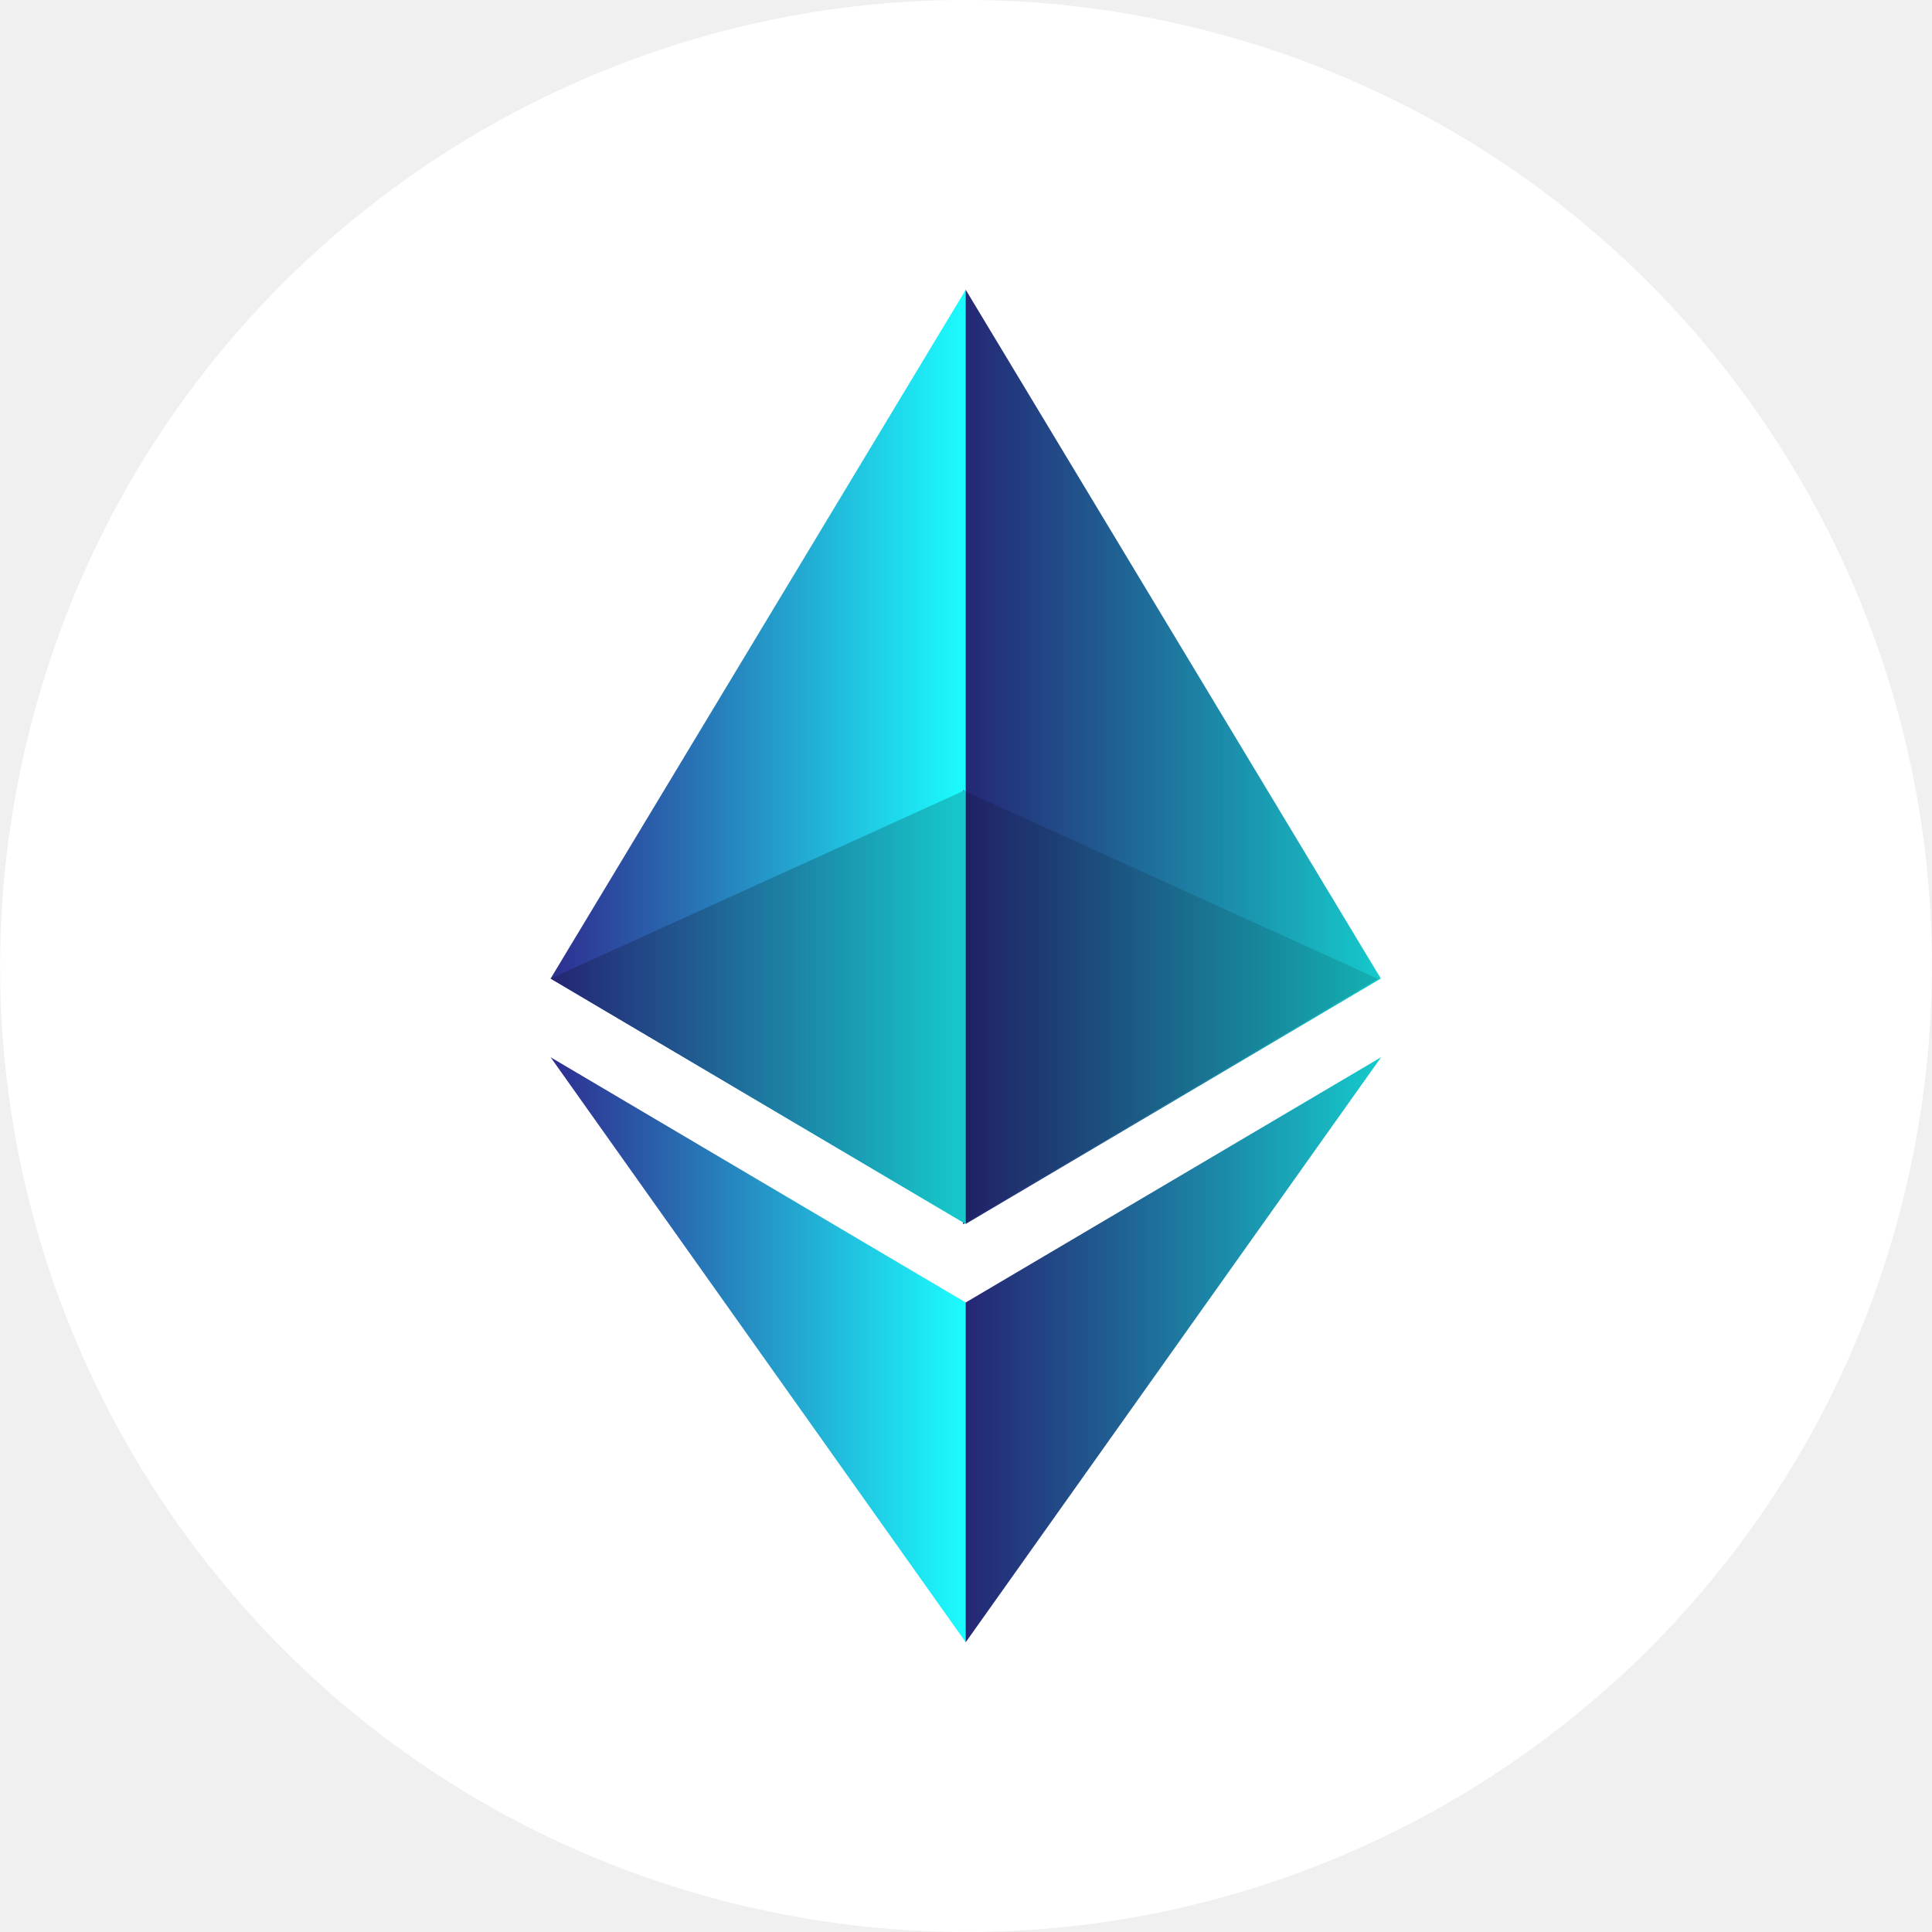
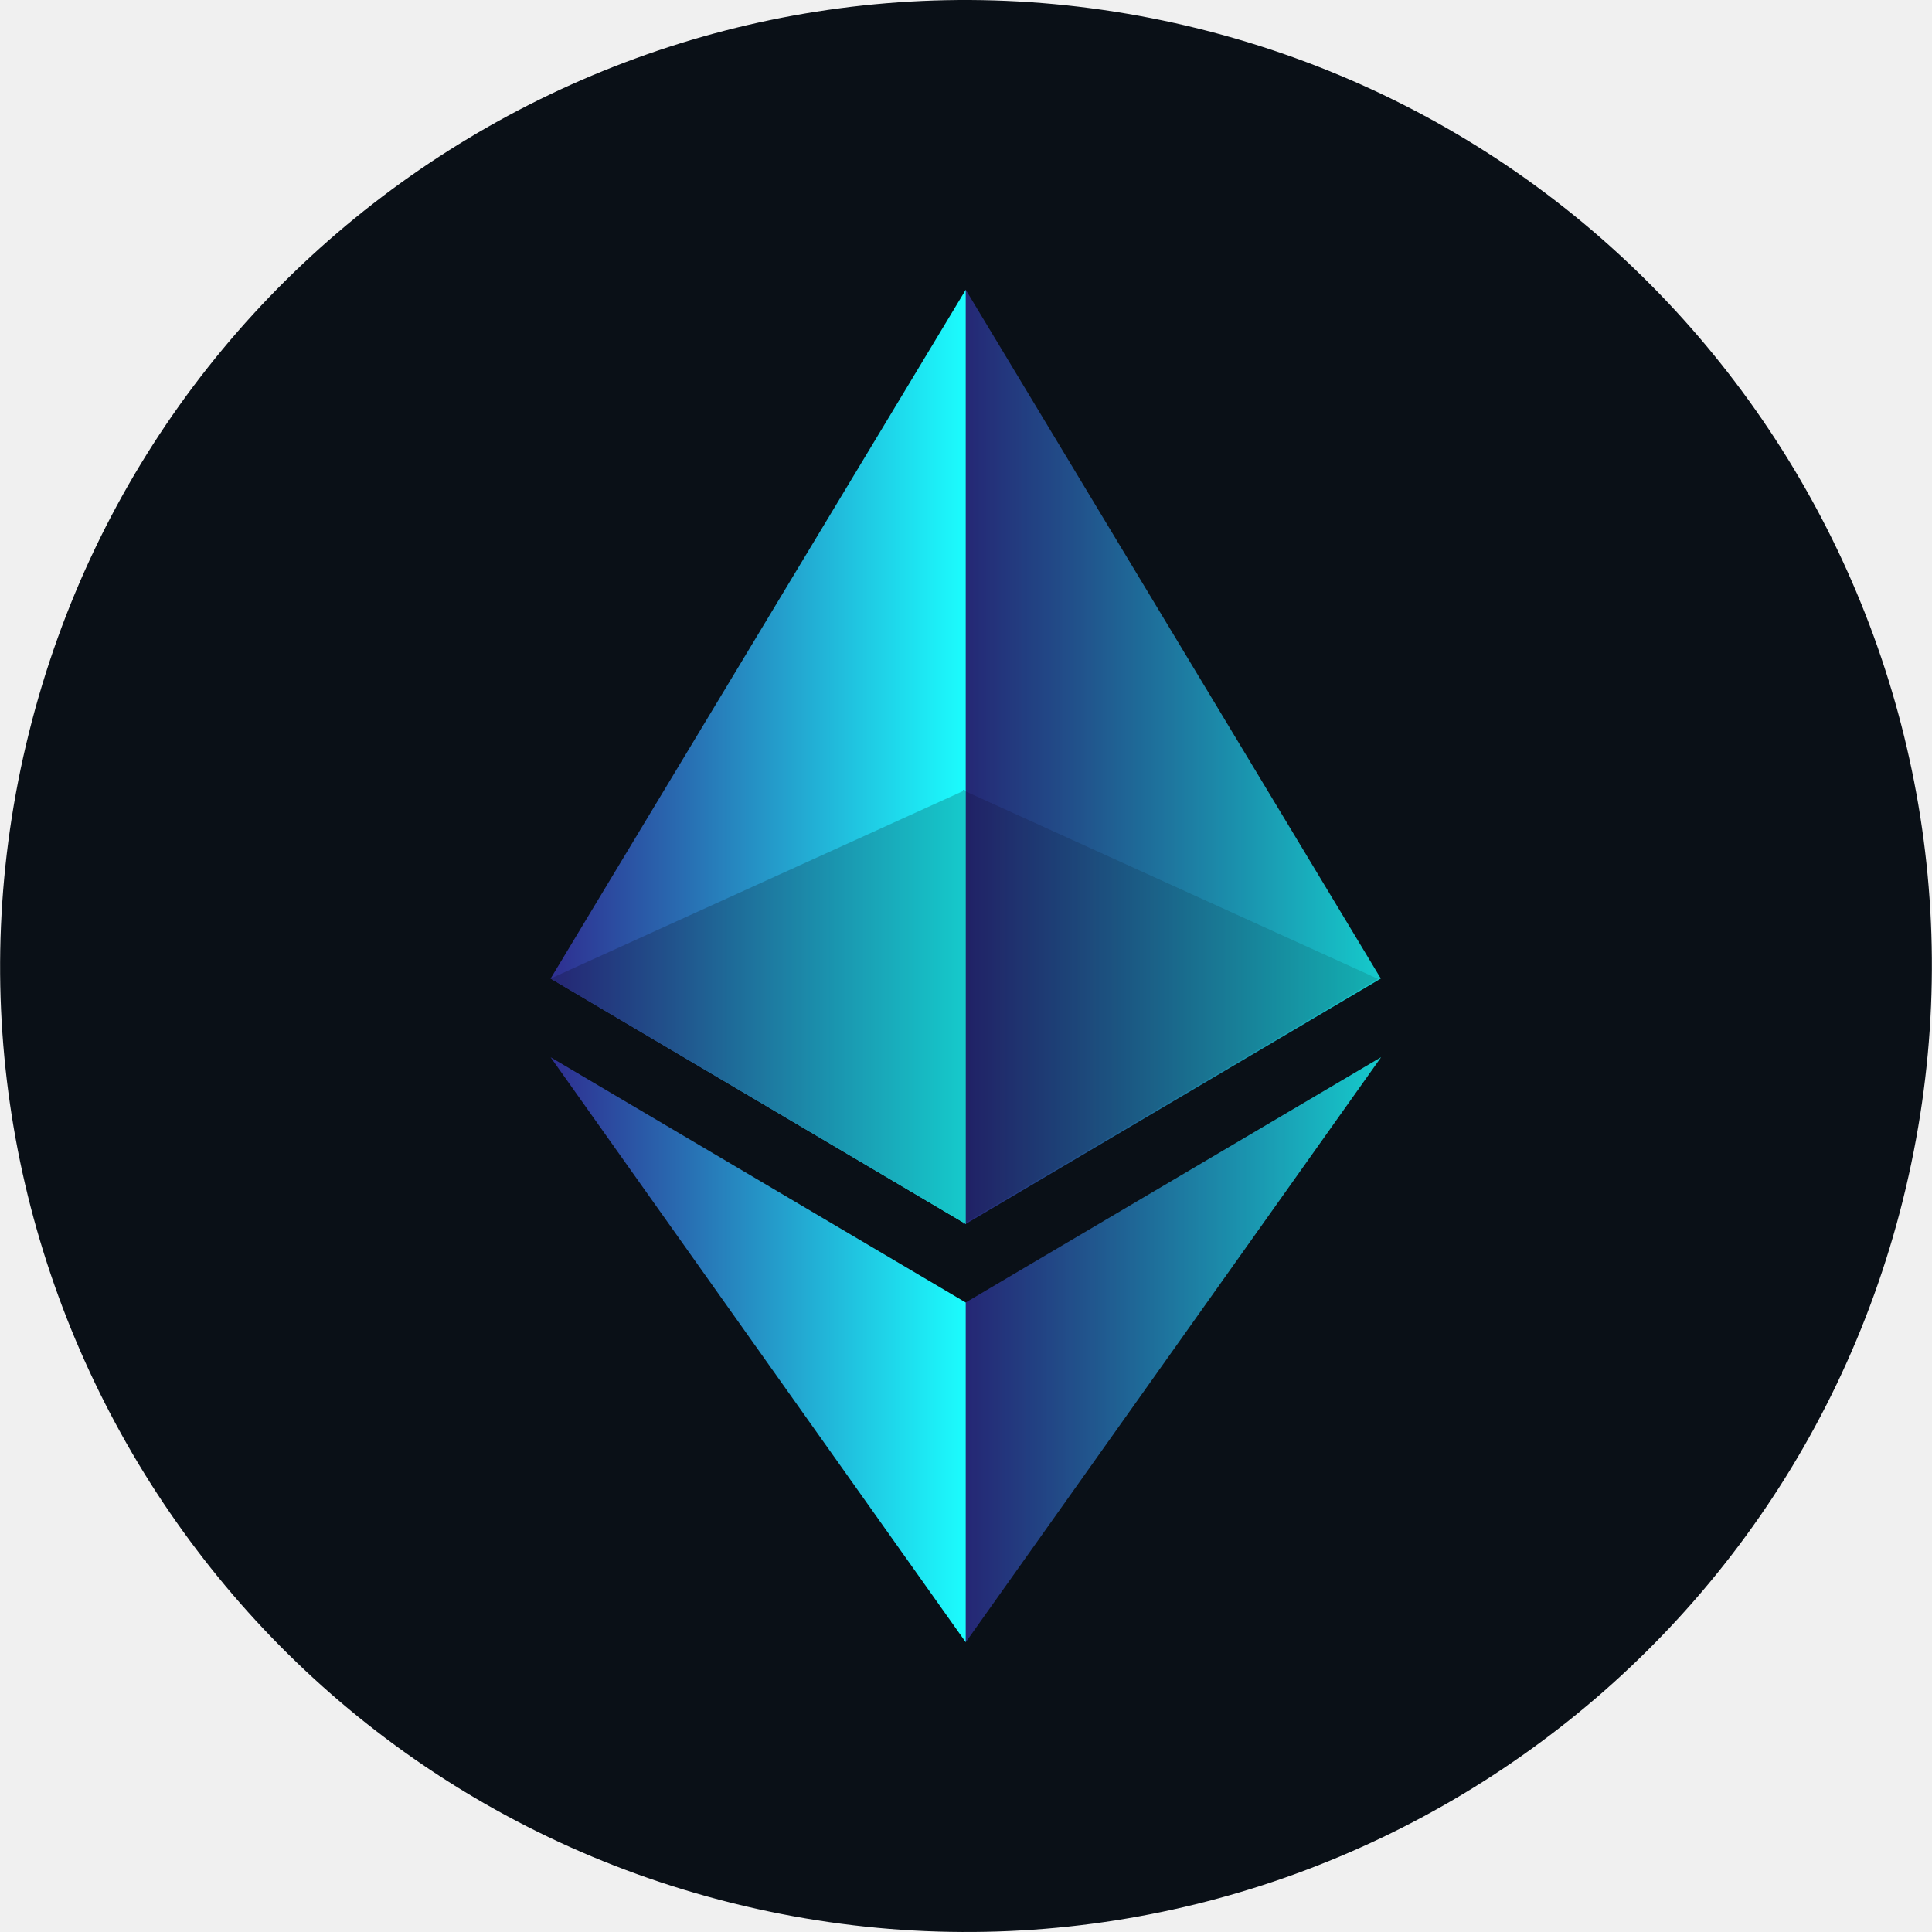
<svg xmlns="http://www.w3.org/2000/svg" width="200" height="200" viewBox="0 0 200 200" fill="none">
-   <g clip-path="url(#clip0_31_2255)">
-     <path d="M196.997 124.191C183.641 177.762 129.381 210.365 75.803 197.006C22.247 183.65 -10.355 129.387 3.006 75.82C16.356 22.242 70.616 -10.363 124.177 2.992C177.752 16.348 210.353 70.617 196.995 124.192L196.996 124.191H196.997Z" fill="white" />
-     <path d="M99.971 30L99.031 33.19V125.761L99.971 126.698L142.94 101.299L99.971 30Z" fill="url(#paint0_linear_31_2255)" />
-     <path d="M99.971 30L99.031 33.19V125.761L99.971 126.698L142.94 101.299L99.971 30Z" fill="black" fill-opacity="0.2" />
-     <path d="M99.971 30L57 101.299L99.971 126.698V81.767V30Z" fill="url(#paint1_linear_31_2255)" />
-     <path d="M99.971 134.834L99.441 135.479V168.455L99.971 170L142.967 109.447L99.971 134.834Z" fill="url(#paint2_linear_31_2255)" />
-     <path d="M99.971 134.834L99.441 135.479V168.455L99.971 170L142.967 109.447L99.971 134.834Z" fill="black" fill-opacity="0.2" />
-     <path d="M99.971 170V134.834L57 109.447L99.971 170Z" fill="url(#paint3_linear_31_2255)" />
-     <path d="M99.7 126.732L142.67 101.332L99.7 81.8V126.732Z" fill="url(#paint4_linear_31_2255)" />
-     <path d="M99.7 126.732L142.67 101.332L99.7 81.8V126.732Z" fill="black" fill-opacity="0.3" />
-     <path d="M57 101.299L99.971 126.698V81.767L57 101.299Z" fill="url(#paint5_linear_31_2255)" />
-     <path d="M57 101.299L99.971 126.698V81.767L57 101.299Z" fill="black" fill-opacity="0.2" />
+   <g clip-path="url(#clip0_60_579)">
+     <mask id="mask0_60_579" style="mask-type:luminance" maskUnits="userSpaceOnUse" x="0" y="0" width="200" height="200">
+       <path d="M200 0H0V200H200V0Z" fill="white" />
+     </mask>
+     <g mask="url(#mask0_60_579)">
+       <mask id="mask1_60_579" style="mask-type:luminance" maskUnits="userSpaceOnUse" x="0" y="0" width="200" height="200">
+         <path d="M200 0H0V200H200V0Z" fill="white" />
+       </mask>
+       <g mask="url(#mask1_60_579)">
+         <path d="M196.997 124.191C183.641 177.762 129.381 210.365 75.803 197.006C22.247 183.65 -10.356 129.387 3.006 75.82C16.355 22.242 70.615 -10.363 124.177 2.992C177.752 16.348 210.353 70.617 196.995 124.192L196.997 124.191Z" fill="#0A1017" />
+         <path d="M99.97 30L99.03 33.19V125.761L99.97 126.698L142.939 101.299L99.97 30Z" fill="url(#paint0_linear_60_579)" />
+         <path d="M99.97 30L99.03 33.19V125.761L99.97 126.698L142.939 101.299L99.97 30Z" fill="black" fill-opacity="0.2" />
+         <path d="M99.971 30L57 101.299L99.971 126.698V81.767V30Z" fill="url(#paint1_linear_60_579)" />
+         <path d="M99.97 134.834L99.44 135.479V168.455L99.97 170L142.966 109.447L99.97 134.834Z" fill="url(#paint2_linear_60_579)" />
+         <path d="M99.97 134.834L99.44 135.479V168.455L99.97 170L142.966 109.447L99.97 134.834Z" fill="black" fill-opacity="0.2" />
+         <path d="M99.971 170V134.834L57 109.447L99.971 170Z" fill="url(#paint3_linear_60_579)" />
+         <path d="M99.7 126.732L142.67 101.332L99.7 81.8V126.732Z" fill="url(#paint4_linear_60_579)" />
+         <path d="M99.7 126.732L142.67 101.332L99.7 81.8V126.732Z" fill="black" fill-opacity="0.3" />
+         <path d="M57 101.299L99.971 126.698V81.767L57 101.299Z" fill="url(#paint5_linear_60_579)" />
+         <path d="M57 101.299L99.971 126.698V81.767L57 101.299Z" fill="black" fill-opacity="0.2" />
+       </g>
+     </g>
  </g>
  <defs>
-     <linearGradient id="paint0_linear_31_2255" x1="99.72" y1="78.371" x2="143.608" y2="78.371" gradientUnits="userSpaceOnUse">
+     <linearGradient id="paint0_linear_60_579" x1="99.719" y1="78.371" x2="143.607" y2="78.371" gradientUnits="userSpaceOnUse">
      <stop stop-color="#2E3192" />
      <stop offset="0.28" stop-color="#2968AF" />
      <stop offset="0.93" stop-color="#1CF1F8" />
      <stop offset="1" stop-color="#1BFFFF" />
    </linearGradient>
-     <linearGradient id="paint1_linear_31_2255" x1="57.674" y1="78.371" x2="100.624" y2="78.371" gradientUnits="userSpaceOnUse">
+     <linearGradient id="paint1_linear_60_579" x1="57.674" y1="78.371" x2="100.624" y2="78.371" gradientUnits="userSpaceOnUse">
      <stop stop-color="#2E3192" />
      <stop offset="0.28" stop-color="#2968AF" />
      <stop offset="0.93" stop-color="#1CF1F8" />
      <stop offset="1" stop-color="#1BFFFF" />
    </linearGradient>
-     <linearGradient id="paint2_linear_31_2255" x1="100.124" y1="139.737" x2="143.629" y2="139.737" gradientUnits="userSpaceOnUse">
+     <linearGradient id="paint2_linear_60_579" x1="100.123" y1="139.737" x2="143.628" y2="139.737" gradientUnits="userSpaceOnUse">
      <stop stop-color="#2E3192" />
      <stop offset="0.28" stop-color="#2968AF" />
      <stop offset="0.93" stop-color="#1CF1F8" />
      <stop offset="1" stop-color="#1BFFFF" />
    </linearGradient>
-     <linearGradient id="paint3_linear_31_2255" x1="57.674" y1="139.737" x2="100.624" y2="139.737" gradientUnits="userSpaceOnUse">
+     <linearGradient id="paint3_linear_60_579" x1="57.674" y1="139.737" x2="100.624" y2="139.737" gradientUnits="userSpaceOnUse">
      <stop stop-color="#2E3192" />
      <stop offset="0.28" stop-color="#2968AF" />
      <stop offset="0.93" stop-color="#1CF1F8" />
      <stop offset="1" stop-color="#1BFFFF" />
    </linearGradient>
-     <linearGradient id="paint4_linear_31_2255" x1="100.375" y1="104.276" x2="143.323" y2="104.276" gradientUnits="userSpaceOnUse">
+     <linearGradient id="paint4_linear_60_579" x1="100.375" y1="104.276" x2="143.323" y2="104.276" gradientUnits="userSpaceOnUse">
      <stop stop-color="#2E3192" />
      <stop offset="0.28" stop-color="#2968AF" />
      <stop offset="0.93" stop-color="#1CF1F8" />
      <stop offset="1" stop-color="#1BFFFF" />
    </linearGradient>
-     <linearGradient id="paint5_linear_31_2255" x1="57.674" y1="104.243" x2="100.624" y2="104.243" gradientUnits="userSpaceOnUse">
+     <linearGradient id="paint5_linear_60_579" x1="57.674" y1="104.243" x2="100.624" y2="104.243" gradientUnits="userSpaceOnUse">
      <stop stop-color="#2E3192" />
      <stop offset="0.28" stop-color="#2968AF" />
      <stop offset="0.93" stop-color="#1CF1F8" />
      <stop offset="1" stop-color="#1BFFFF" />
    </linearGradient>
-     <clipPath id="clip0_31_2255">
+     <clipPath id="clip0_60_579">
      <rect width="200" height="200" fill="white" />
    </clipPath>
  </defs>
</svg>
